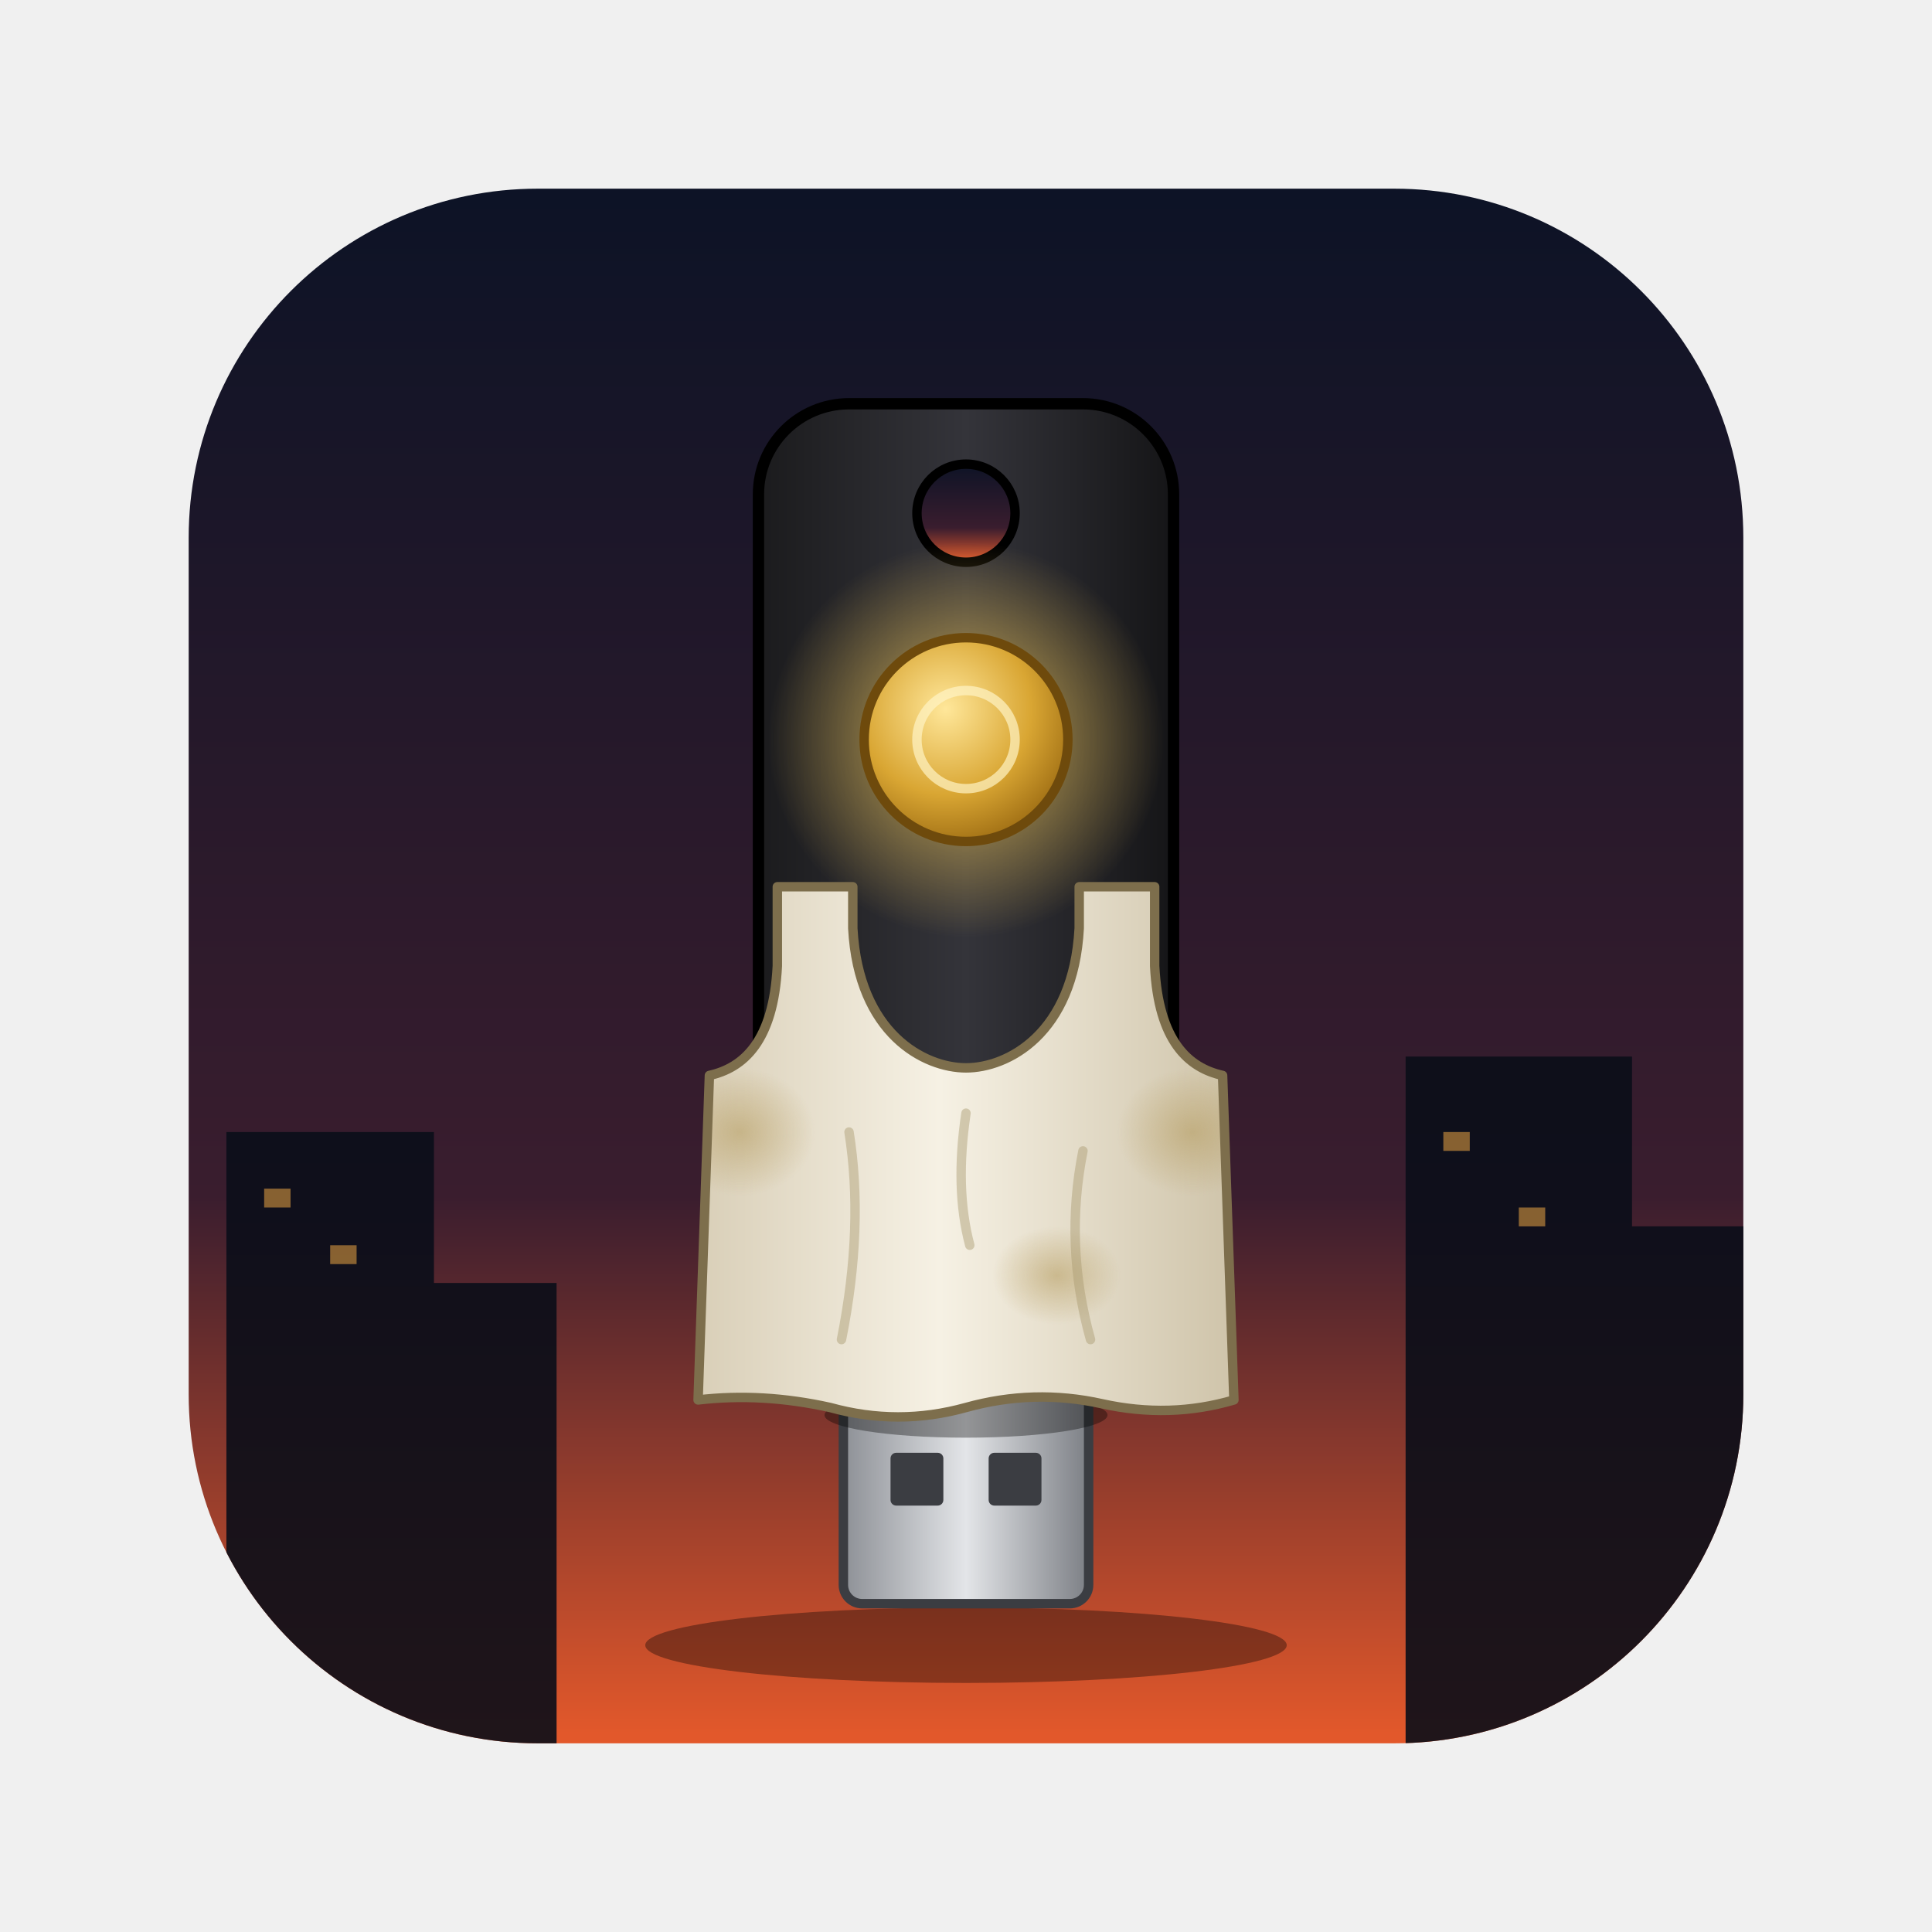
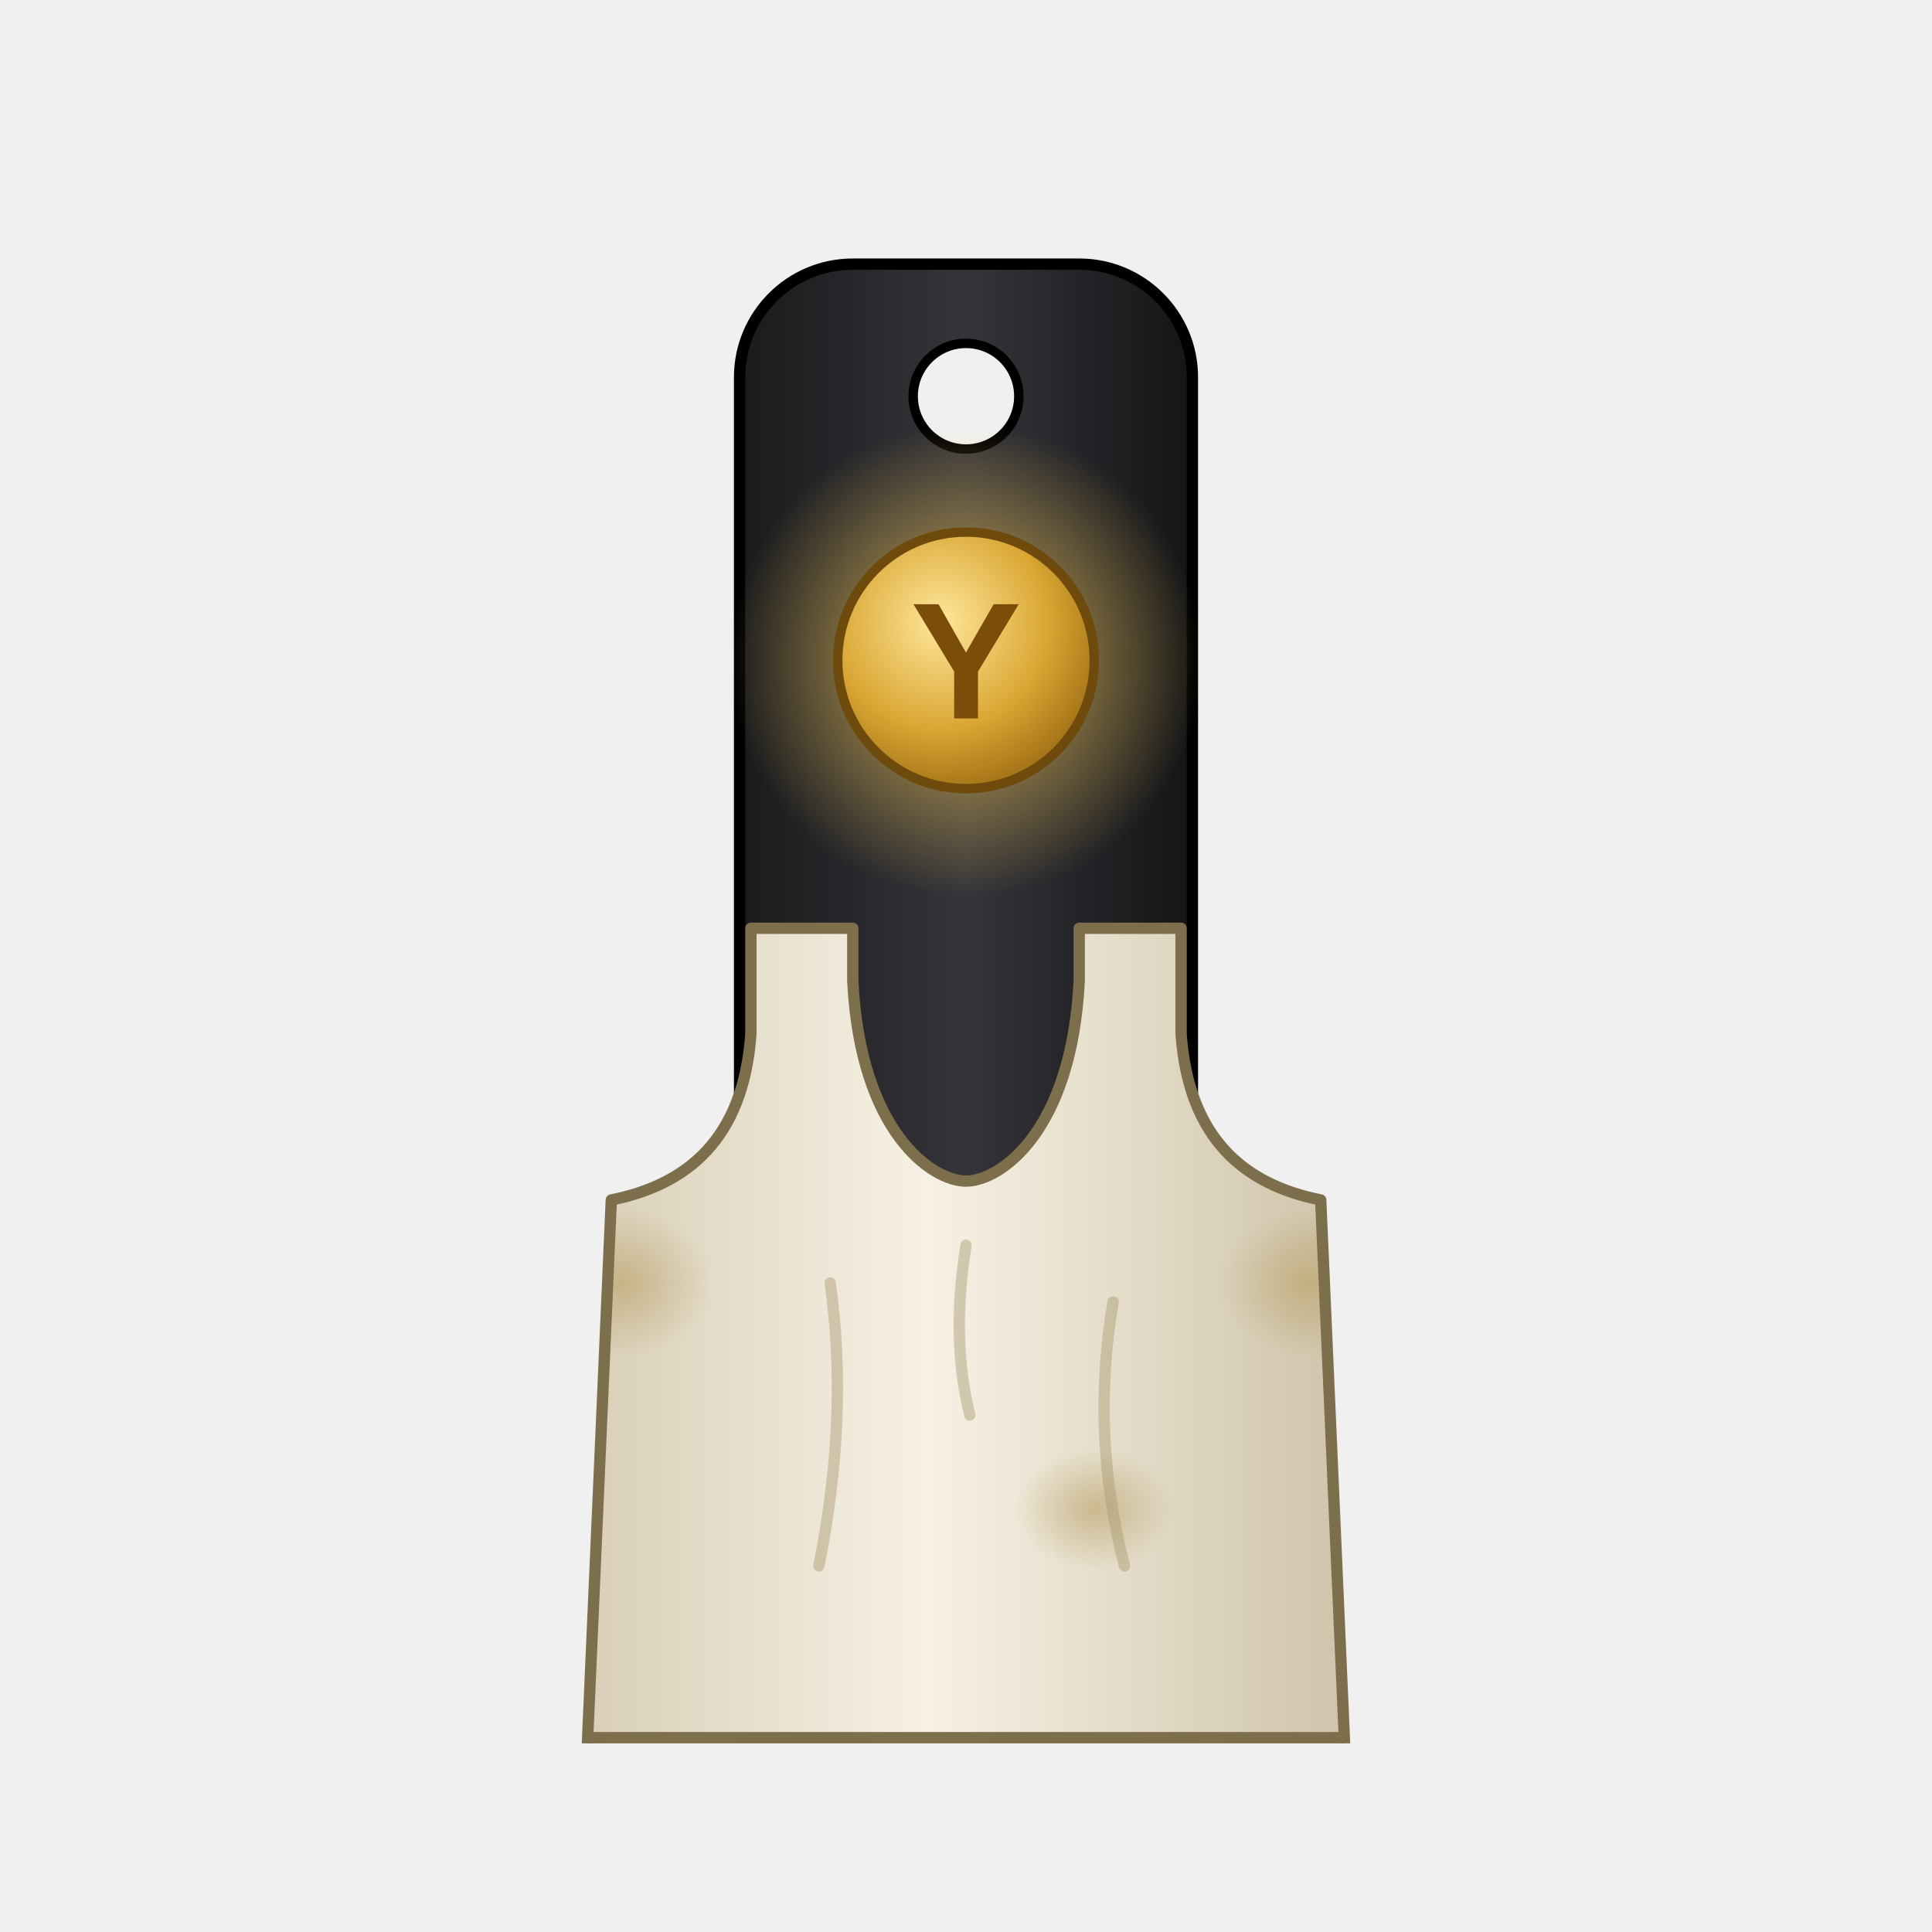
<svg xmlns="http://www.w3.org/2000/svg" viewBox="0 0 1024 1024">
  <defs>
    <linearGradient id="sky" x1="0" y1="0" x2="0" y2="1">
-       <stop offset="0" stop-color="#0d1326" />
-       <stop offset="0.65" stop-color="#3a1d2e" />
-       <stop offset="1" stop-color="#e2582b" />
+       <stop offset="0" stop-color="#8fbfe8" />
+       <stop offset="0.6" stop-color="#f6d3a3" />
+       <stop offset="1" stop-color="#f39a5c" />
    </linearGradient>
    <linearGradient id="key" x1="0" y1="0" x2="1" y2="0">
      <stop offset="0" stop-color="#1b1b1d" />
      <stop offset="0.5" stop-color="#34343a" />
      <stop offset="1" stop-color="#151517" />
-     </linearGradient>
-     <linearGradient id="metal" x1="0" y1="0" x2="1" y2="0">
-       <stop offset="0" stop-color="#8d9096" />
-       <stop offset="0.5" stop-color="#e3e5e8" />
-       <stop offset="1" stop-color="#7c7f85" />
    </linearGradient>
    <radialGradient id="gold" cx="0.4" cy="0.35" r="0.7">
      <stop offset="0" stop-color="#ffe79a" />
      <stop offset="0.6" stop-color="#d9a633" />
      <stop offset="1" stop-color="#9c6b12" />
    </radialGradient>
    <radialGradient id="glow" cx="0.5" cy="0.5" r="0.5">
      <stop offset="0" stop-color="#ffd25c" stop-opacity="0.8" />
      <stop offset="1" stop-color="#ffd25c" stop-opacity="0" />
    </radialGradient>
    <linearGradient id="vest" x1="0" y1="0" x2="1" y2="0">
      <stop offset="0" stop-color="#d9cfb8" />
      <stop offset="0.45" stop-color="#f6f1e4" />
      <stop offset="1" stop-color="#cfc4aa" />
    </linearGradient>
    <radialGradient id="stain" cx="0.5" cy="0.5" r="0.5">
      <stop offset="0" stop-color="#b49a5c" stop-opacity="0.55" />
      <stop offset="1" stop-color="#b49a5c" stop-opacity="0" />
    </radialGradient>
-     <clipPath id="squircle">
-       <rect x="100" y="100" width="824" height="824" rx="185" />
+     <clipPath id="frame">
+       <rect x="0" y="0" width="1024" height="924" />
    </clipPath>
+     <mask id="keyhole">
+       <rect width="1024" height="1024" fill="#fff" />
+       <circle cx="512" cy="210" r="28" fill="#000" />
+     </mask>
+     <path id="vestshape" d="M398 492 L452 492 L452 520 C456 600 494 626 512 626 C530 626 568 600 572 520 L572 492 L626 492              L626 548 C630 604 660 628 700 636 L716 1000 L308 1000 L324 636 C364 628 394 604 398 548 Z" />
    <clipPath id="vestclip">
-       <path id="vestshape" d="M412 470 L452 470 L452 492 C455 548 490 566 512 566 C534 566 569 548 572 492 L572 470 L612 470                L612 512 C614 552 630 566 648 570 L654 742                Q620 752 584 744 Q548 736 512 746 Q476 756 440 746 Q404 738 370 742                L376 570 C394 566 410 552 412 512 Z" />
+       <use href="#vestshape" />
    </clipPath>
  </defs>
-   <g clip-path="url(#squircle)">
-     <rect x="100" y="100" width="824" height="824" fill="url(#sky)" />
-     <g fill="#0a0d18" opacity="0.9">
-       <rect x="120" y="600" width="110" height="340" />
-       <rect x="215" y="680" width="80" height="260" />
-       <rect x="745" y="560" width="120" height="380" />
-       <rect x="840" y="650" width="90" height="290" />
+   <g clip-path="url(#frame)">
+     <rect x="392" y="140" width="240" height="900" rx="60" fill="url(#key)" stroke="#000" stroke-width="6" mask="url(#keyhole)" />
+     <circle cx="512" cy="210" r="28" fill="none" stroke="#000" stroke-width="5" />
+     <circle cx="512" cy="350" r="125" fill="url(#glow)" />
+     <circle cx="512" cy="350" r="68" fill="url(#gold)" stroke="#6e4a0c" stroke-width="5" />
+     <text x="512" y="350" dy="0.35em" text-anchor="middle" font-family="Helvetica Neue, Arial, sans-serif" font-weight="800" font-size="88" fill="#7a4e08">Y</text>
+     <use href="#vestshape" fill="url(#vest)" />
+     <g clip-path="url(#vestclip)">
+       <ellipse cx="330" cy="680" rx="48" ry="40" fill="url(#stain)" />
+       <ellipse cx="694" cy="680" rx="48" ry="40" fill="url(#stain)" />
+       <ellipse cx="580" cy="800" rx="42" ry="32" fill="url(#stain)" />
+       <path d="M440 680 q10 70 -6 150 M590 690 q-12 70 6 140 M512 660 q-8 50 2 90" stroke="#a8996f" stroke-width="6" fill="none" opacity="0.45" stroke-linecap="round" />
    </g>
-     <g fill="#ffb347" opacity="0.5">
-       <rect x="140" y="630" width="14" height="10" />
-       <rect x="175" y="660" width="14" height="10" />
-       <rect x="765" y="600" width="14" height="10" />
-       <rect x="805" y="640" width="14" height="10" />
-     </g>
+     <use href="#vestshape" fill="none" stroke="#7d6e4c" stroke-width="6" stroke-linejoin="round" />
+     <rect x="311" y="918" width="402" height="6" fill="#7d6e4c" />
  </g>
-   <ellipse cx="512" cy="872" rx="170" ry="20" fill="#000" opacity="0.35" />
-   <rect x="447" y="690" width="130" height="160" rx="10" fill="url(#metal)" stroke="#3b3d42" stroke-width="5" />
-   <rect x="472" y="770" width="28" height="28" rx="3" fill="#3b3d42" />
-   <rect x="524" y="770" width="28" height="28" rx="3" fill="#3b3d42" />
-   <rect x="402" y="214" width="220" height="500" rx="48" fill="url(#key)" stroke="#000" stroke-width="6" />
-   <circle cx="512" cy="272" r="26" fill="url(#sky)" stroke="#000" stroke-width="5" />
-   <circle cx="512" cy="392" r="105" fill="url(#glow)" />
-   <circle cx="512" cy="392" r="54" fill="url(#gold)" stroke="#6e4a0c" stroke-width="5" />
-   <circle cx="512" cy="392" r="26" fill="none" stroke="#fff3c4" stroke-width="5" opacity="0.7" />
-   <ellipse cx="512" cy="750" rx="75" ry="12" fill="#000" opacity="0.35" />
-   <use href="#vestshape" fill="url(#vest)" />
-   <g clip-path="url(#vestclip)">
-     <ellipse cx="392" cy="600" rx="40" ry="34" fill="url(#stain)" />
-     <ellipse cx="632" cy="600" rx="40" ry="34" fill="url(#stain)" />
-     <ellipse cx="560" cy="676" rx="34" ry="26" fill="url(#stain)" />
-     <path d="M450 600 q8 50 -4 110 M574 610 q-10 50 4 100 M512 590 q-6 40 2 70" stroke="#a8996f" stroke-width="5" fill="none" opacity="0.45" stroke-linecap="round" />
-   </g>
-   <use href="#vestshape" fill="none" stroke="#7d6e4c" stroke-width="5" stroke-linejoin="round" />
</svg>
